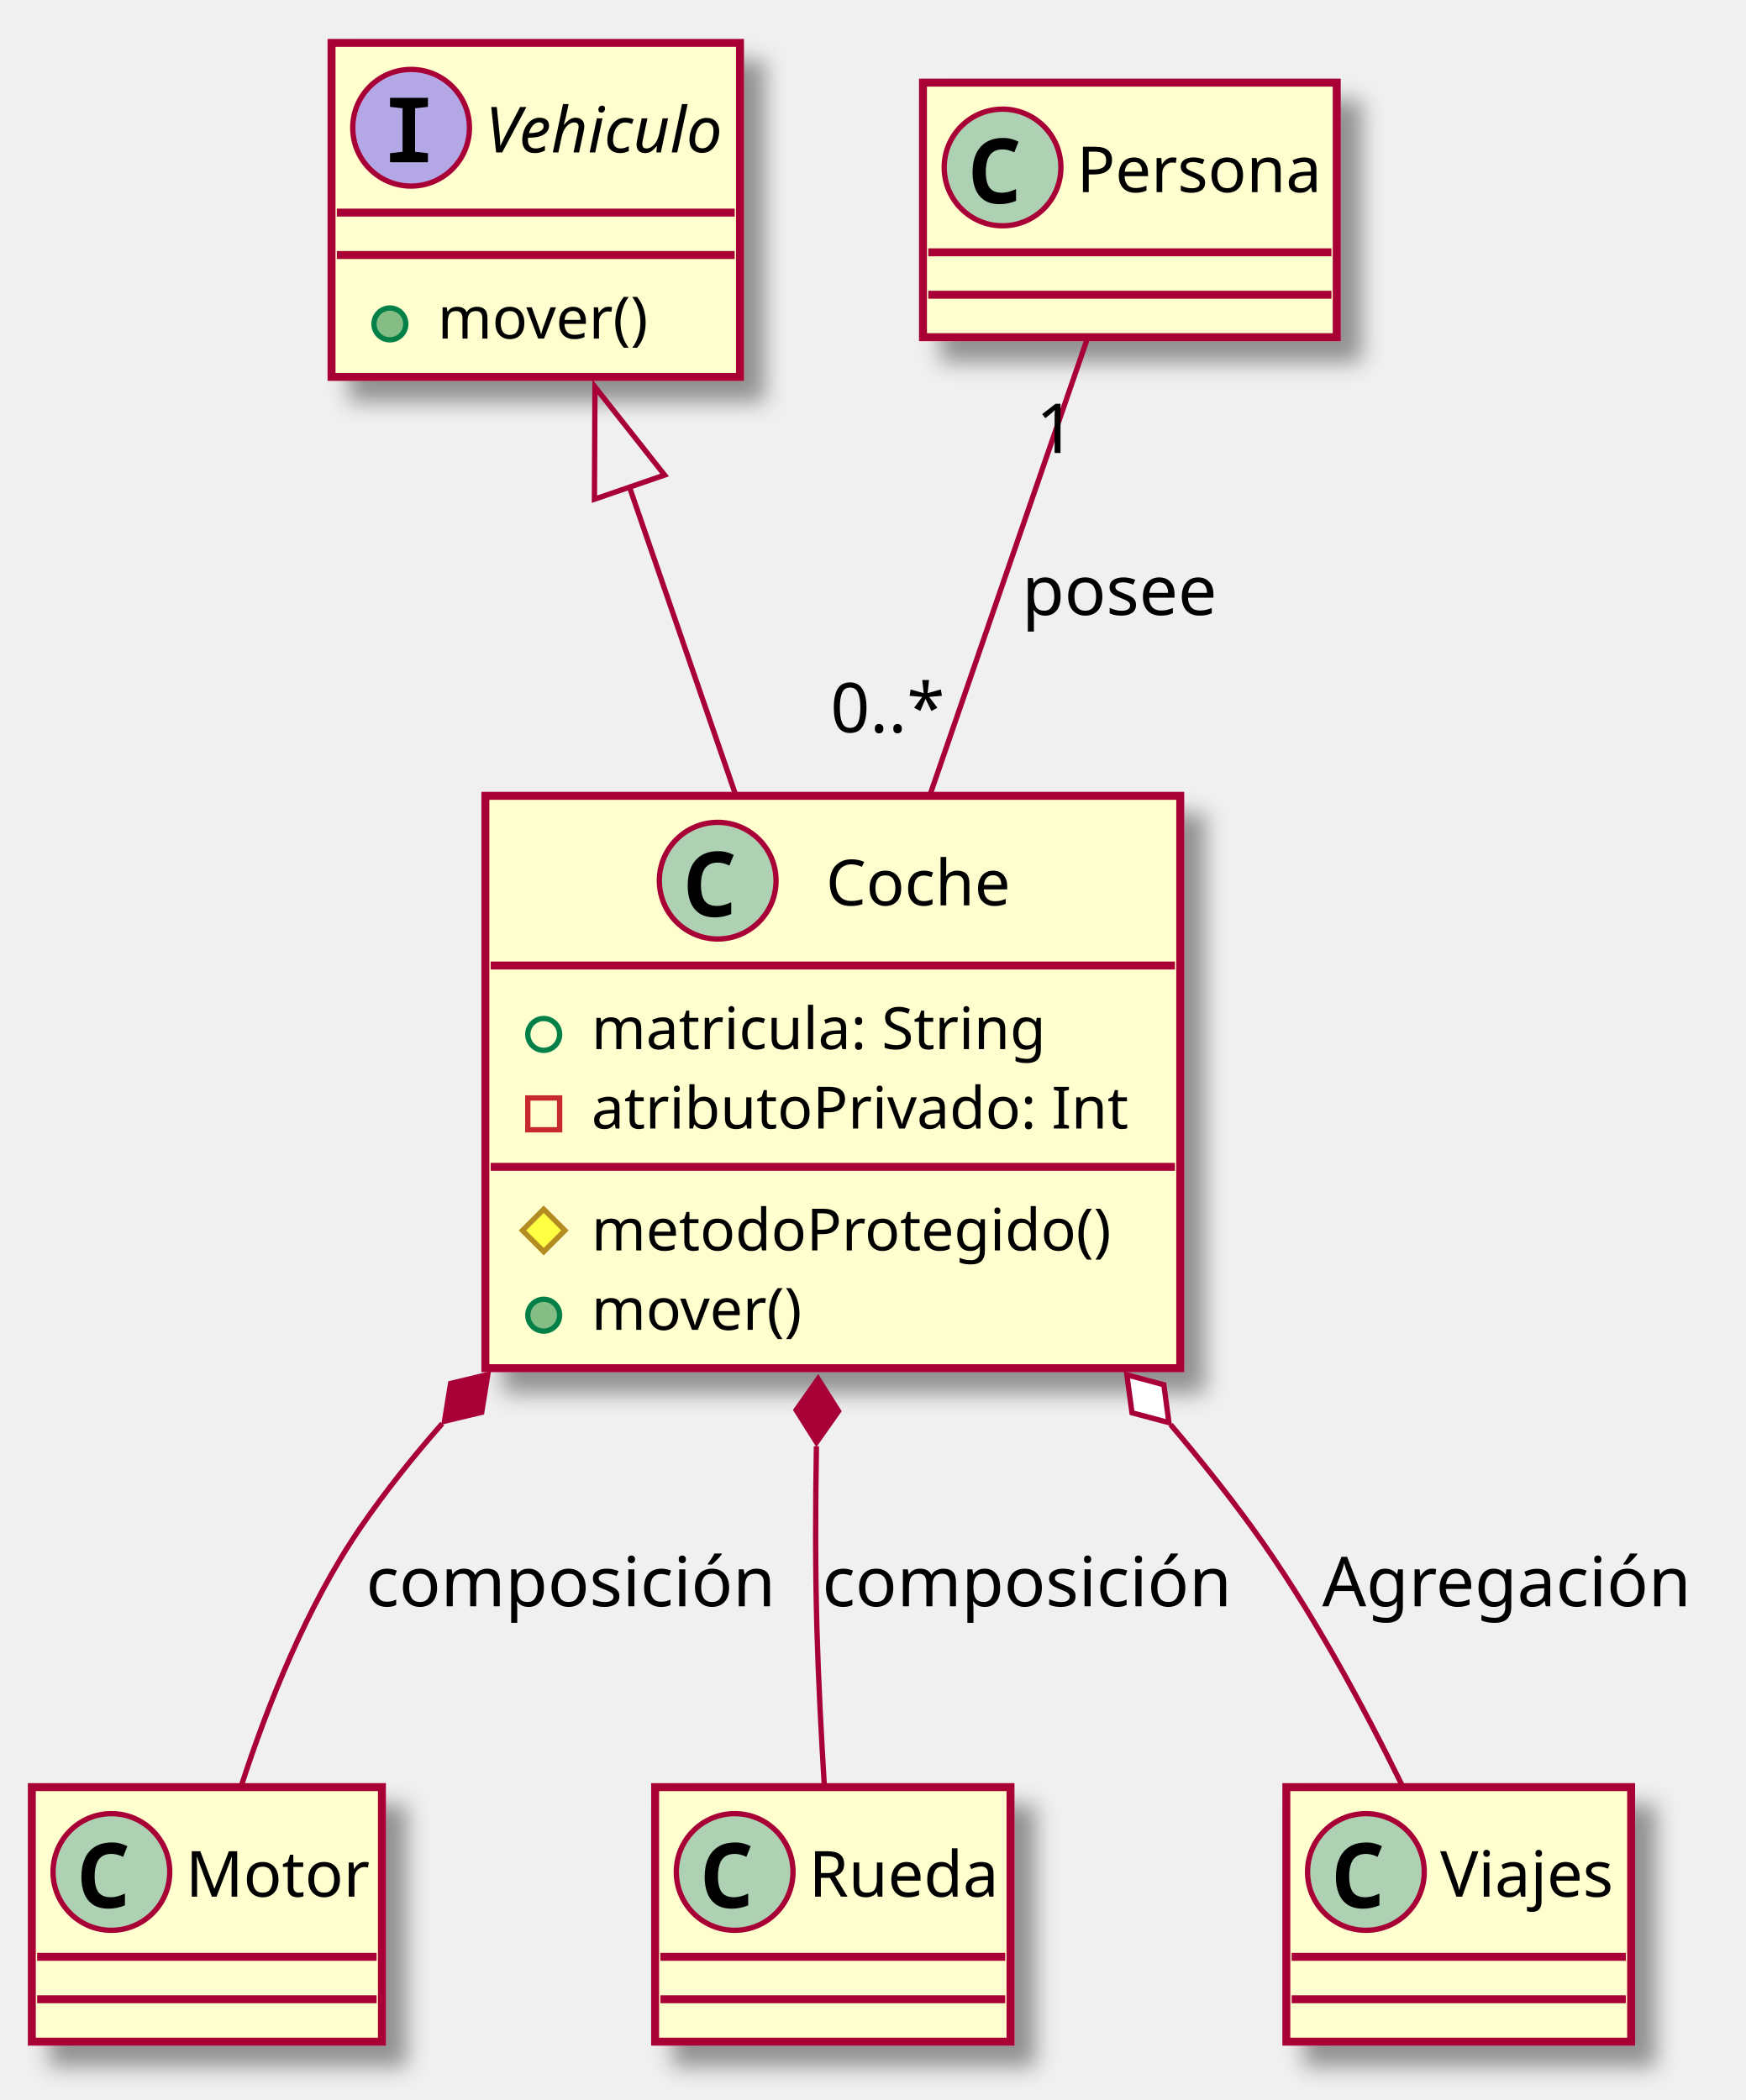
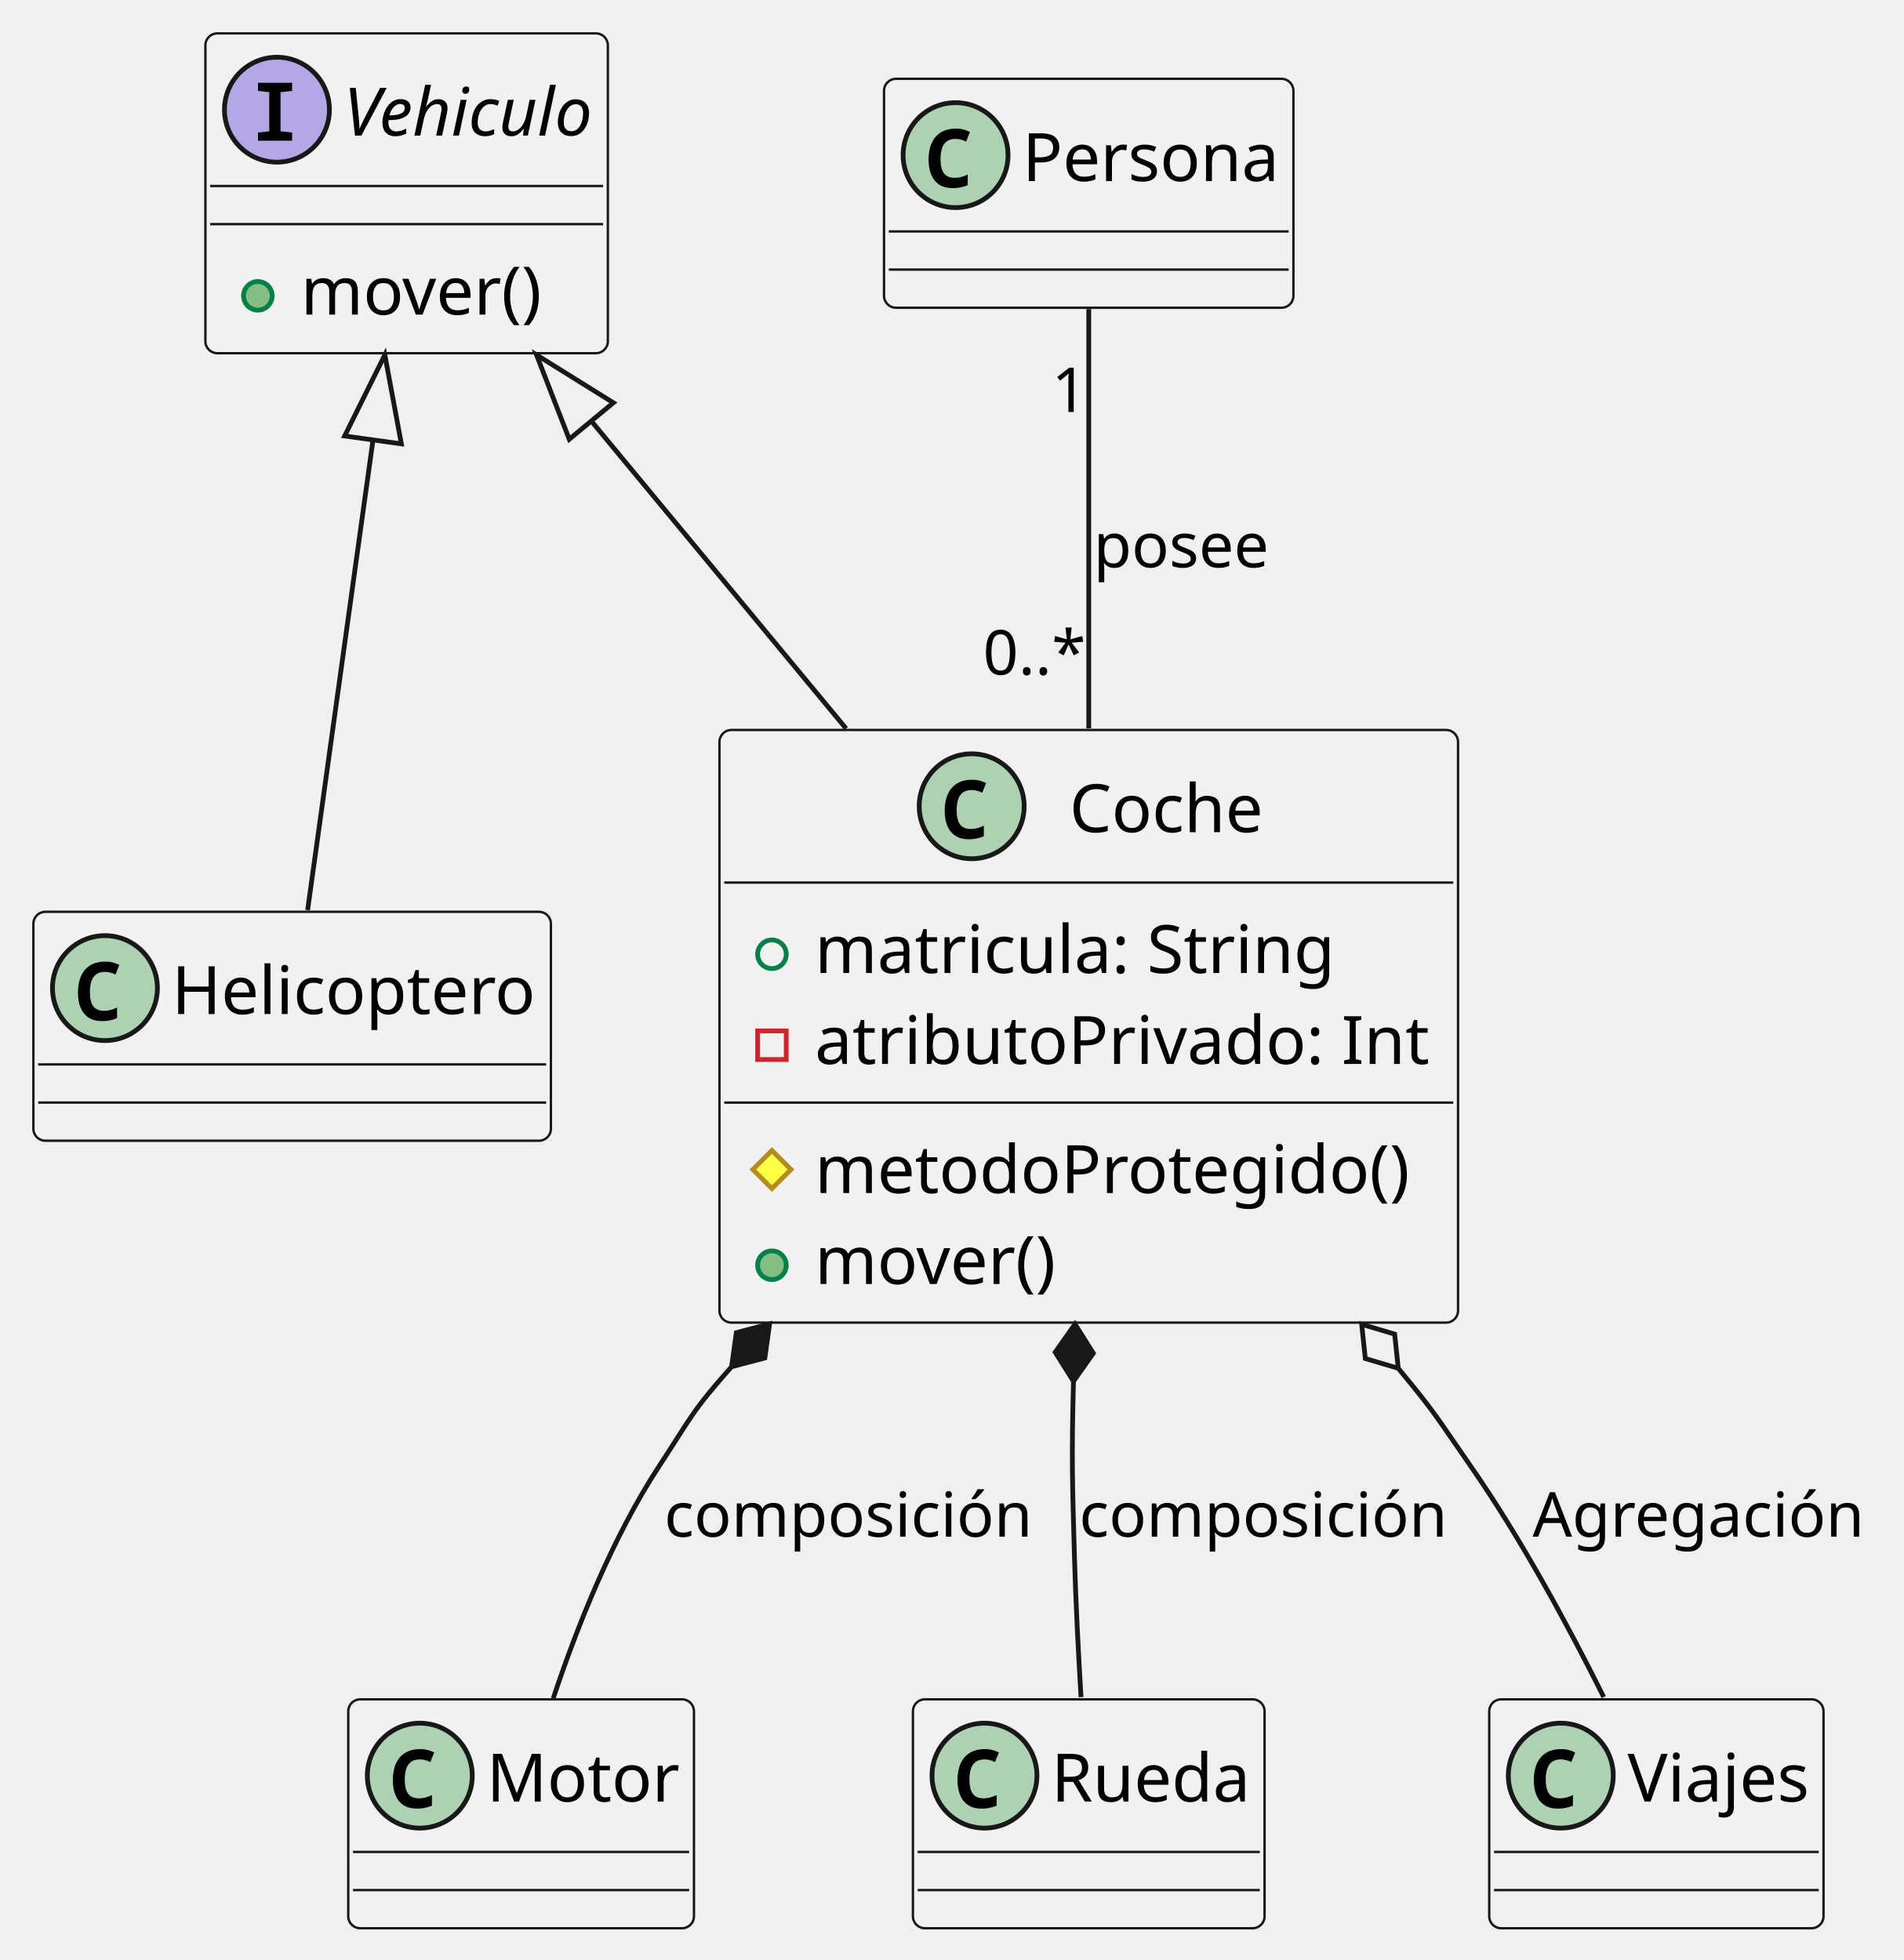
- <svg xmlns="http://www.w3.org/2000/svg" contentScriptType="application/ecmascript" contentStyleType="text/css" height="396px" preserveAspectRatio="none" style="width:329px;height:396px;" version="1.1" viewBox="0 0 329 396" width="329px" zoomAndPan="magnify">
-   <defs>
-     <filter height="300%" id="fk84e35ojk925" width="300%" x="-1" y="-1">
-       <feGaussianBlur result="blurOut" stdDeviation="2.0" />
-       <feColorMatrix in="blurOut" result="blurOut2" type="matrix" values="0 0 0 0 0 0 0 0 0 0 0 0 0 0 0 0 0 0 .4 0" />
-       <feOffset dx="4.0" dy="4.0" in="blurOut2" result="blurOut3" />
-       <feBlend in="SourceGraphic" in2="blurOut3" mode="normal" />
-     </filter>
-   </defs>
+ <svg xmlns="http://www.w3.org/2000/svg" contentStyleType="text/css" data-diagram-type="CLASS" height="411px" preserveAspectRatio="none" style="width:399px;height:411px;background:#FFFFFF;" version="1.1" viewBox="0 0 399 411" width="399px" zoomAndPan="magnify">
+   <defs />
  <g>
-     <rect fill="#FEFECE" filter="url(#fk84e35ojk925)" height="62.982" id="Vehiculo" style="stroke: #A80036; stroke-width: 1.5;" width="77" x="62.5" y="8.09" />
-     <ellipse cx="77.5" cy="24.09" fill="#B4A7E5" rx="11" ry="11" style="stroke: #A80036; stroke-width: 1.0;" />
-     <path d="M73.531,30.59 L73.531,28.887 L75.891,28.621 L75.891,20.418 L73.531,20.152 L73.531,18.449 L80.672,18.449 L80.672,20.152 L78.25,20.418 L78.25,28.621 L80.672,28.887 L80.672,30.59 L73.531,30.59 Z " />
-     <text fill="#000000" font-family="sans-serif" font-size="12" font-style="italic" lengthAdjust="spacingAndGlyphs" textLength="45" x="91.5" y="28.746">Vehiculo</text>
-     <line style="stroke: #A80036; stroke-width: 1.5;" x1="63.5" x2="138.5" y1="40.09" y2="40.09" />
-     <line style="stroke: #A80036; stroke-width: 1.5;" x1="63.5" x2="138.5" y1="48.09" y2="48.09" />
-     <ellipse cx="73.5" cy="61.081" fill="#84BE84" rx="3" ry="3" style="stroke: #038048; stroke-width: 1.0;" />
-     <text fill="#000000" font-family="sans-serif" font-size="11" lengthAdjust="spacingAndGlyphs" textLength="40" x="82.5" y="63.849">mover()</text>
-     <rect fill="#FEFECE" filter="url(#fk84e35ojk925)" height="107.928" id="Coche" style="stroke: #A80036; stroke-width: 1.5;" width="131" x="91.5" y="150.07" />
-     <ellipse cx="135.3" cy="166.07" fill="#ADD1B2" rx="11" ry="11" style="stroke: #A80036; stroke-width: 1.0;" />
-     <path d="M134.769,172.992 Q133.019,172.992 131.878,172.257 Q130.753,171.507 130.191,170.164 Q129.644,168.804 129.644,167.007 Q129.644,164.976 130.3,163.523 Q130.956,162.07 132.238,161.289 Q133.519,160.507 135.394,160.507 Q136.284,160.507 136.956,160.695 Q137.628,160.867 138.316,161.211 L137.503,163.226 Q136.878,162.914 136.331,162.789 Q135.8,162.664 135.316,162.664 Q134.144,162.664 133.441,163.195 Q132.738,163.726 132.441,164.679 Q132.144,165.632 132.144,166.898 Q132.144,168.914 132.863,169.882 Q133.581,170.836 135.175,170.836 Q135.769,170.836 136.394,170.679 Q137.019,170.523 137.847,170.148 L137.847,172.367 Q137.113,172.679 136.316,172.836 Q135.534,172.992 134.769,172.992 Z " />
-     <text fill="#000000" font-family="sans-serif" font-size="12" lengthAdjust="spacingAndGlyphs" textLength="35" x="155.7" y="170.726">Coche</text>
-     <line style="stroke: #A80036; stroke-width: 1.5;" x1="92.5" x2="221.5" y1="182.07" y2="182.07" />
-     <ellipse cx="102.5" cy="195.061" fill="none" rx="3" ry="3" style="stroke: #038048; stroke-width: 1.0;" />
-     <text fill="#000000" font-family="sans-serif" font-size="11" lengthAdjust="spacingAndGlyphs" textLength="87" x="111.5" y="197.829">matricula: String</text>
-     <rect fill="none" height="6" style="stroke: #C82930; stroke-width: 1.0;" width="6" x="99.5" y="207.043" />
-     <text fill="#000000" font-family="sans-serif" font-size="11" lengthAdjust="spacingAndGlyphs" textLength="105" x="111.5" y="212.811">atributoPrivado: Int</text>
-     <line style="stroke: #A80036; stroke-width: 1.5;" x1="92.5" x2="221.5" y1="220.034" y2="220.034" />
-     <polygon fill="#FFFF44" points="102.5,228.025,106.5,232.025,102.5,236.025,98.5,232.025" style="stroke: #B38D22; stroke-width: 1.0;" />
-     <text fill="#000000" font-family="sans-serif" font-size="11" lengthAdjust="spacingAndGlyphs" textLength="100" x="111.5" y="235.793">metodoProtegido()</text>
-     <ellipse cx="102.5" cy="248.007" fill="#84BE84" rx="3" ry="3" style="stroke: #038048; stroke-width: 1.0;" />
-     <text fill="#000000" font-family="sans-serif" font-size="11" lengthAdjust="spacingAndGlyphs" textLength="40" x="111.5" y="250.775">mover()</text>
-     <rect fill="#FEFECE" filter="url(#fk84e35ojk925)" height="48" id="Motor" style="stroke: #A80036; stroke-width: 1.5;" width="66" x="6" y="337" />
-     <ellipse cx="21" cy="353" fill="#ADD1B2" rx="11" ry="11" style="stroke: #A80036; stroke-width: 1.0;" />
-     <path d="M20.469,359.922 Q18.719,359.922 17.578,359.188 Q16.453,358.438 15.891,357.094 Q15.344,355.734 15.344,353.938 Q15.344,351.906 16,350.453 Q16.656,349 17.938,348.219 Q19.219,347.438 21.094,347.438 Q21.984,347.438 22.656,347.625 Q23.328,347.797 24.016,348.141 L23.203,350.156 Q22.578,349.844 22.031,349.719 Q21.5,349.594 21.016,349.594 Q19.844,349.594 19.141,350.125 Q18.438,350.656 18.141,351.609 Q17.844,352.562 17.844,353.828 Q17.844,355.844 18.562,356.812 Q19.281,357.766 20.875,357.766 Q21.469,357.766 22.094,357.609 Q22.719,357.453 23.547,357.078 L23.547,359.297 Q22.812,359.609 22.016,359.766 Q21.234,359.922 20.469,359.922 Z " />
-     <text fill="#000000" font-family="sans-serif" font-size="12" lengthAdjust="spacingAndGlyphs" textLength="34" x="35" y="357.656">Motor</text>
-     <line style="stroke: #A80036; stroke-width: 1.5;" x1="7" x2="71" y1="369" y2="369" />
-     <line style="stroke: #A80036; stroke-width: 1.5;" x1="7" x2="71" y1="377" y2="377" />
-     <rect fill="#FEFECE" filter="url(#fk84e35ojk925)" height="48" id="Rueda" style="stroke: #A80036; stroke-width: 1.5;" width="67" x="123.5" y="337" />
-     <ellipse cx="138.5" cy="353" fill="#ADD1B2" rx="11" ry="11" style="stroke: #A80036; stroke-width: 1.0;" />
-     <path d="M137.969,359.922 Q136.219,359.922 135.078,359.188 Q133.953,358.438 133.391,357.094 Q132.844,355.734 132.844,353.938 Q132.844,351.906 133.5,350.453 Q134.156,349 135.438,348.219 Q136.719,347.438 138.594,347.438 Q139.484,347.438 140.156,347.625 Q140.828,347.797 141.516,348.141 L140.703,350.156 Q140.078,349.844 139.531,349.719 Q139,349.594 138.516,349.594 Q137.344,349.594 136.641,350.125 Q135.938,350.656 135.641,351.609 Q135.344,352.562 135.344,353.828 Q135.344,355.844 136.062,356.812 Q136.781,357.766 138.375,357.766 Q138.969,357.766 139.594,357.609 Q140.219,357.453 141.047,357.078 L141.047,359.297 Q140.312,359.609 139.516,359.766 Q138.734,359.922 137.969,359.922 Z " />
-     <text fill="#000000" font-family="sans-serif" font-size="12" lengthAdjust="spacingAndGlyphs" textLength="35" x="152.5" y="357.656">Rueda</text>
-     <line style="stroke: #A80036; stroke-width: 1.5;" x1="124.5" x2="189.5" y1="369" y2="369" />
-     <line style="stroke: #A80036; stroke-width: 1.5;" x1="124.5" x2="189.5" y1="377" y2="377" />
-     <rect fill="#FEFECE" filter="url(#fk84e35ojk925)" height="48" id="Persona" style="stroke: #A80036; stroke-width: 1.5;" width="78" x="174" y="15.58" />
-     <ellipse cx="189" cy="31.58" fill="#ADD1B2" rx="11" ry="11" style="stroke: #A80036; stroke-width: 1.0;" />
-     <path d="M188.469,38.502 Q186.719,38.502 185.578,37.767 Q184.453,37.017 183.891,35.674 Q183.344,34.314 183.344,32.517 Q183.344,30.486 184,29.033 Q184.656,27.58 185.938,26.799 Q187.219,26.017 189.094,26.017 Q189.984,26.017 190.656,26.205 Q191.328,26.377 192.016,26.721 L191.203,28.736 Q190.578,28.424 190.031,28.299 Q189.5,28.174 189.016,28.174 Q187.844,28.174 187.141,28.705 Q186.438,29.236 186.141,30.189 Q185.844,31.142 185.844,32.408 Q185.844,34.424 186.562,35.392 Q187.281,36.346 188.875,36.346 Q189.469,36.346 190.094,36.189 Q190.719,36.033 191.547,35.658 L191.547,37.877 Q190.812,38.189 190.016,38.346 Q189.234,38.502 188.469,38.502 Z " />
-     <text fill="#000000" font-family="sans-serif" font-size="12" lengthAdjust="spacingAndGlyphs" textLength="46" x="203" y="36.236">Persona</text>
-     <line style="stroke: #A80036; stroke-width: 1.5;" x1="175" x2="251" y1="47.58" y2="47.58" />
-     <line style="stroke: #A80036; stroke-width: 1.5;" x1="175" x2="251" y1="55.58" y2="55.58" />
-     <rect fill="#FEFECE" filter="url(#fk84e35ojk925)" height="48" id="Viajes" style="stroke: #A80036; stroke-width: 1.5;" width="65" x="242.5" y="337" />
-     <ellipse cx="257.5" cy="353" fill="#ADD1B2" rx="11" ry="11" style="stroke: #A80036; stroke-width: 1.0;" />
-     <path d="M256.969,359.922 Q255.219,359.922 254.078,359.188 Q252.953,358.438 252.391,357.094 Q251.844,355.734 251.844,353.938 Q251.844,351.906 252.5,350.453 Q253.156,349 254.438,348.219 Q255.719,347.438 257.594,347.438 Q258.484,347.438 259.156,347.625 Q259.828,347.797 260.516,348.141 L259.703,350.156 Q259.078,349.844 258.531,349.719 Q258,349.594 257.516,349.594 Q256.344,349.594 255.641,350.125 Q254.938,350.656 254.641,351.609 Q254.344,352.562 254.344,353.828 Q254.344,355.844 255.062,356.812 Q255.781,357.766 257.375,357.766 Q257.969,357.766 258.594,357.609 Q259.219,357.453 260.047,357.078 L260.047,359.297 Q259.312,359.609 258.516,359.766 Q257.734,359.922 256.969,359.922 Z " />
-     <text fill="#000000" font-family="sans-serif" font-size="12" lengthAdjust="spacingAndGlyphs" textLength="33" x="271.5" y="357.656">Viajes</text>
-     <line style="stroke: #A80036; stroke-width: 1.5;" x1="243.5" x2="306.5" y1="369" y2="369" />
-     <line style="stroke: #A80036; stroke-width: 1.5;" x1="243.5" x2="306.5" y1="377" y2="377" />
-     <path d="M118.66,91.83 C125.03,110.3 132.23,131.19 138.66,149.83 " fill="none" id="Vehiculo-Coche" style="stroke: #A80036; stroke-width: 1.0;" />
-     <polygon fill="none" points="112.06,94.14,112.16,72.95,125.29,89.58,112.06,94.14" style="stroke: #A80036; stroke-width: 1.0;" />
-     <path d="M83.37,268.45 C77.82,274.75 72.6,281.31 68,288 C57.78,302.89 50.31,321.92 45.52,336.67 " fill="none" id="Coche-Motor" style="stroke: #A80036; stroke-width: 1.0;" />
-     <polygon fill="#A80036" points="91.96,259.2,84.947,260.877,83.797,267.996,90.811,266.319,91.96,259.2" style="stroke: #A80036; stroke-width: 1.0;" />
-     <text fill="#000000" font-family="sans-serif" font-size="13" lengthAdjust="spacingAndGlyphs" textLength="76" x="69" y="302.897">composición</text>
-     <path d="M153.91,272.73 C153.71,284.17 153.69,295.92 154,307 C154.27,316.67 154.83,327.33 155.39,336.53 " fill="none" id="Coche-Rueda" style="stroke: #A80036; stroke-width: 1.0;" />
-     <polygon fill="#A80036" points="154.23,260,150.08,265.897,153.927,271.996,158.077,266.099,154.23,260" style="stroke: #A80036; stroke-width: 1.0;" />
-     <text fill="#000000" font-family="sans-serif" font-size="13" lengthAdjust="spacingAndGlyphs" textLength="76" x="155" y="302.897">composición</text>
-     <path d="M220.68,268.64 C226.08,275 231.28,281.51 236,288 C247.12,303.29 257.21,322.13 264.34,336.7 " fill="none" id="Coche-Viajes" style="stroke: #A80036; stroke-width: 1.0;" />
-     <polygon fill="#FFFFFF" points="212.44,259.26,213.401,266.407,220.367,268.269,219.407,261.122,212.44,259.26" style="stroke: #A80036; stroke-width: 1.0;" />
-     <text fill="#000000" font-family="sans-serif" font-size="13" lengthAdjust="spacingAndGlyphs" textLength="68" x="249.27" y="302.897">Agregación</text>
-     <path d="M204.98,63.86 C197.29,86.14 185.43,120.57 175.42,149.61 " fill="none" id="Persona-Coche" style="stroke: #A80036; stroke-width: 1.0;" />
-     <text fill="#000000" font-family="sans-serif" font-size="13" lengthAdjust="spacingAndGlyphs" textLength="36" x="192.66" y="115.967">posee</text>
-     <text fill="#000000" font-family="sans-serif" font-size="13" lengthAdjust="spacingAndGlyphs" textLength="7" x="195.316" y="85.419">1</text>
-     <text fill="#000000" font-family="sans-serif" font-size="13" lengthAdjust="spacingAndGlyphs" textLength="20" x="156.551" y="138.099">0..*</text>
+     <g class="entity" data-qualified-name="Vehiculo" data-source-line="3" id="ent0002">
+       <rect fill="#F1F1F1" height="67.068" rx="2.5" ry="2.5" style="stroke:#181818;stroke-width:0.5;" width="84.374" x="43.06" y="7" />
+       <ellipse cx="58.06" cy="23" fill="#B4A7E5" rx="11" ry="11" style="stroke:#181818;stroke-width:1;" />
+       <path d="M54.091,29.5 L54.091,27.797 L56.451,27.531 L56.451,19.328 L54.091,19.062 L54.091,17.359 L61.232,17.359 L61.232,19.062 L58.81,19.328 L58.81,27.531 L61.232,27.797 L61.232,29.5 L54.091,29.5 Z " fill="#000000" />
+       <text fill="#000000" font-family="sans-serif" font-size="14" font-style="italic" lengthAdjust="spacing" textLength="52.374" x="72.06" y="28.432">Vehiculo</text>
+       <line style="stroke:#181818;stroke-width:0.5;" x1="44.06" x2="126.434" y1="39" y2="39" />
+       <line style="stroke:#181818;stroke-width:0.5;" x1="44.06" x2="126.434" y1="47" y2="47" />
+       <g data-visibility-modifier="PUBLIC_METHOD">
+         <ellipse cx="54.06" cy="62.034" fill="#84BE84" rx="3" ry="3" style="stroke:#038048;stroke-width:1;" />
+       </g>
+       <text fill="#000000" font-family="sans-serif" font-size="14" lengthAdjust="spacing" textLength="50.75" x="63.06" y="65.966">mover()</text>
+     </g>
+     <g class="entity" data-qualified-name="Helicoptero" data-source-line="7" id="ent0003">
+       <rect fill="#F1F1F1" height="48" rx="2.5" ry="2.5" style="stroke:#181818;stroke-width:0.5;" width="108.496" x="7" y="191.2" />
+       <ellipse cx="22" cy="207.2" fill="#ADD1B2" rx="11" ry="11" style="stroke:#181818;stroke-width:1;" />
+       <path d="M21.469,214.122 Q19.719,214.122 18.578,213.387 Q17.453,212.637 16.891,211.294 Q16.344,209.934 16.344,208.137 Q16.344,206.106 17,204.653 Q17.656,203.2 18.938,202.419 Q20.219,201.637 22.094,201.637 Q22.984,201.637 23.656,201.825 Q24.328,201.997 25.016,202.341 L24.203,204.356 Q23.578,204.044 23.031,203.919 Q22.5,203.794 22.016,203.794 Q20.844,203.794 20.141,204.325 Q19.438,204.856 19.141,205.809 Q18.844,206.762 18.844,208.028 Q18.844,210.044 19.562,211.012 Q20.281,211.966 21.875,211.966 Q22.469,211.966 23.094,211.809 Q23.719,211.653 24.547,211.278 L24.547,213.497 Q23.812,213.809 23.016,213.966 Q22.234,214.122 21.469,214.122 Z " fill="#000000" />
+       <text fill="#000000" font-family="sans-serif" font-size="14" lengthAdjust="spacing" textLength="76.496" x="36" y="212.632">Helicoptero</text>
+       <line style="stroke:#181818;stroke-width:0.5;" x1="8" x2="114.496" y1="223.2" y2="223.2" />
+       <line style="stroke:#181818;stroke-width:0.5;" x1="8" x2="114.496" y1="231.2" y2="231.2" />
+     </g>
+     <g class="entity" data-qualified-name="Coche" data-source-line="11" id="ent0004">
+       <rect fill="#F1F1F1" height="124.272" rx="2.5" ry="2.5" style="stroke:#181818;stroke-width:0.5;" width="154.841" x="150.83" y="153.07" />
+       <ellipse cx="203.708" cy="169.07" fill="#ADD1B2" rx="11" ry="11" style="stroke:#181818;stroke-width:1;" />
+       <path d="M203.177,175.992 Q201.427,175.992 200.286,175.257 Q199.161,174.507 198.599,173.164 Q198.052,171.804 198.052,170.007 Q198.052,167.976 198.708,166.523 Q199.364,165.07 200.645,164.289 Q201.927,163.507 203.802,163.507 Q204.692,163.507 205.364,163.695 Q206.036,163.867 206.724,164.211 L205.911,166.226 Q205.286,165.914 204.739,165.789 Q204.208,165.664 203.724,165.664 Q202.552,165.664 201.849,166.195 Q201.145,166.726 200.849,167.679 Q200.552,168.632 200.552,169.898 Q200.552,171.914 201.27,172.882 Q201.989,173.836 203.583,173.836 Q204.177,173.836 204.802,173.679 Q205.427,173.523 206.255,173.148 L206.255,175.367 Q205.52,175.679 204.724,175.836 Q203.942,175.992 203.177,175.992 Z " fill="#000000" />
+       <text fill="#000000" font-family="sans-serif" font-size="14" lengthAdjust="spacing" textLength="40.586" x="224.208" y="174.502">Coche</text>
+       <line style="stroke:#181818;stroke-width:0.5;" x1="151.83" x2="304.671" y1="185.07" y2="185.07" />
+       <g data-visibility-modifier="PUBLIC_FIELD">
+         <ellipse cx="161.83" cy="200.104" fill="none" rx="3" ry="3" style="stroke:#038048;stroke-width:1;" />
+       </g>
+       <text fill="#000000" font-family="sans-serif" font-size="14" lengthAdjust="spacing" textLength="109.018" x="170.83" y="204.036">matricula: String</text>
+       <g data-visibility-modifier="PRIVATE_FIELD">
+         <rect fill="none" height="6" style="stroke:#C82930;stroke-width:1;" width="6" x="158.83" y="216.172" />
+       </g>
+       <text fill="#000000" font-family="sans-serif" font-size="14" lengthAdjust="spacing" textLength="128.841" x="170.83" y="223.104">atributoPrivado: Int</text>
+       <line style="stroke:#181818;stroke-width:0.5;" x1="151.83" x2="304.671" y1="231.206" y2="231.206" />
+       <g data-visibility-modifier="PROTECTED_METHOD">
+         <polygon fill="#FFFF44" points="161.83,241.24,165.83,245.24,161.83,249.24,157.83,245.24" style="stroke:#B38D22;stroke-width:1;" />
+       </g>
+       <text fill="#000000" font-family="sans-serif" font-size="14" lengthAdjust="spacing" textLength="124.963" x="170.83" y="250.172">metodoProtegido()</text>
+       <g data-visibility-modifier="PUBLIC_METHOD">
+         <ellipse cx="161.83" cy="265.308" fill="#84BE84" rx="3" ry="3" style="stroke:#038048;stroke-width:1;" />
+       </g>
+       <text fill="#000000" font-family="sans-serif" font-size="14" lengthAdjust="spacing" textLength="50.75" x="170.83" y="269.24">mover()</text>
+     </g>
+     <g class="entity" data-qualified-name="Motor" data-source-line="18" id="ent0005">
+       <rect fill="#F1F1F1" height="48" rx="2.5" ry="2.5" style="stroke:#181818;stroke-width:0.5;" width="72.474" x="73.01" y="356.34" />
+       <ellipse cx="88.01" cy="372.34" fill="#ADD1B2" rx="11" ry="11" style="stroke:#181818;stroke-width:1;" />
+       <path d="M87.479,379.262 Q85.729,379.262 84.588,378.527 Q83.463,377.777 82.901,376.434 Q82.354,375.074 82.354,373.277 Q82.354,371.246 83.01,369.793 Q83.666,368.34 84.948,367.559 Q86.229,366.777 88.104,366.777 Q88.994,366.777 89.666,366.965 Q90.338,367.137 91.026,367.481 L90.213,369.496 Q89.588,369.184 89.041,369.059 Q88.51,368.934 88.026,368.934 Q86.854,368.934 86.151,369.465 Q85.448,369.996 85.151,370.949 Q84.854,371.902 84.854,373.168 Q84.854,375.184 85.573,376.152 Q86.291,377.106 87.885,377.106 Q88.479,377.106 89.104,376.949 Q89.729,376.793 90.557,376.418 L90.557,378.637 Q89.823,378.949 89.026,379.106 Q88.244,379.262 87.479,379.262 Z " fill="#000000" />
+       <text fill="#000000" font-family="sans-serif" font-size="14" lengthAdjust="spacing" textLength="40.474" x="102.01" y="377.772">Motor</text>
+       <line style="stroke:#181818;stroke-width:0.5;" x1="74.01" x2="144.484" y1="388.34" y2="388.34" />
+       <line style="stroke:#181818;stroke-width:0.5;" x1="74.01" x2="144.484" y1="396.34" y2="396.34" />
+     </g>
+     <g class="entity" data-qualified-name="Rueda" data-source-line="19" id="ent0006">
+       <rect fill="#F1F1F1" height="48" rx="2.5" ry="2.5" style="stroke:#181818;stroke-width:0.5;" width="73.72" x="191.39" y="356.34" />
+       <ellipse cx="206.39" cy="372.34" fill="#ADD1B2" rx="11" ry="11" style="stroke:#181818;stroke-width:1;" />
+       <path d="M205.859,379.262 Q204.109,379.262 202.968,378.527 Q201.843,377.777 201.281,376.434 Q200.734,375.074 200.734,373.277 Q200.734,371.246 201.39,369.793 Q202.046,368.34 203.327,367.559 Q204.609,366.777 206.484,366.777 Q207.374,366.777 208.046,366.965 Q208.718,367.137 209.406,367.481 L208.593,369.496 Q207.968,369.184 207.421,369.059 Q206.89,368.934 206.406,368.934 Q205.234,368.934 204.531,369.465 Q203.827,369.996 203.531,370.949 Q203.234,371.902 203.234,373.168 Q203.234,375.184 203.952,376.152 Q204.671,377.106 206.265,377.106 Q206.859,377.106 207.484,376.949 Q208.109,376.793 208.937,376.418 L208.937,378.637 Q208.202,378.949 207.406,379.106 Q206.624,379.262 205.859,379.262 Z " fill="#000000" />
+       <text fill="#000000" font-family="sans-serif" font-size="14" lengthAdjust="spacing" textLength="41.72" x="220.39" y="377.772">Rueda</text>
+       <line style="stroke:#181818;stroke-width:0.5;" x1="192.39" x2="264.11" y1="388.34" y2="388.34" />
+       <line style="stroke:#181818;stroke-width:0.5;" x1="192.39" x2="264.11" y1="396.34" y2="396.34" />
+     </g>
+     <g class="entity" data-qualified-name="Persona" data-source-line="20" id="ent0007">
+       <rect fill="#F1F1F1" height="48" rx="2.5" ry="2.5" style="stroke:#181818;stroke-width:0.5;" width="85.83" x="185.33" y="16.53" />
+       <ellipse cx="200.33" cy="32.53" fill="#ADD1B2" rx="11" ry="11" style="stroke:#181818;stroke-width:1;" />
+       <path d="M199.799,39.452 Q198.049,39.452 196.908,38.718 Q195.783,37.968 195.221,36.624 Q194.674,35.264 194.674,33.468 Q194.674,31.436 195.33,29.983 Q195.986,28.53 197.268,27.749 Q198.549,26.968 200.424,26.968 Q201.314,26.968 201.986,27.155 Q202.658,27.327 203.346,27.671 L202.533,29.686 Q201.908,29.374 201.361,29.249 Q200.83,29.124 200.346,29.124 Q199.174,29.124 198.471,29.655 Q197.768,30.186 197.471,31.139 Q197.174,32.093 197.174,33.358 Q197.174,35.374 197.893,36.343 Q198.611,37.296 200.205,37.296 Q200.799,37.296 201.424,37.139 Q202.049,36.983 202.877,36.608 L202.877,38.827 Q202.143,39.139 201.346,39.296 Q200.564,39.452 199.799,39.452 Z " fill="#000000" />
+       <text fill="#000000" font-family="sans-serif" font-size="14" lengthAdjust="spacing" textLength="53.83" x="214.33" y="37.962">Persona</text>
+       <line style="stroke:#181818;stroke-width:0.5;" x1="186.33" x2="270.16" y1="48.53" y2="48.53" />
+       <line style="stroke:#181818;stroke-width:0.5;" x1="186.33" x2="270.16" y1="56.53" y2="56.53" />
+     </g>
+     <g class="entity" data-qualified-name="Viajes" data-source-line="32" id="ent0012">
+       <rect fill="#F1F1F1" height="48" rx="2.5" ry="2.5" style="stroke:#181818;stroke-width:0.5;" width="70.08" x="312.21" y="356.34" />
+       <ellipse cx="327.21" cy="372.34" fill="#ADD1B2" rx="11" ry="11" style="stroke:#181818;stroke-width:1;" />
+       <path d="M326.679,379.262 Q324.929,379.262 323.788,378.527 Q322.663,377.777 322.101,376.434 Q321.554,375.074 321.554,373.277 Q321.554,371.246 322.21,369.793 Q322.866,368.34 324.147,367.559 Q325.429,366.777 327.304,366.777 Q328.194,366.777 328.866,366.965 Q329.538,367.137 330.226,367.481 L329.413,369.496 Q328.788,369.184 328.241,369.059 Q327.71,368.934 327.226,368.934 Q326.054,368.934 325.351,369.465 Q324.647,369.996 324.351,370.949 Q324.054,371.902 324.054,373.168 Q324.054,375.184 324.772,376.152 Q325.491,377.106 327.085,377.106 Q327.679,377.106 328.304,376.949 Q328.929,376.793 329.757,376.418 L329.757,378.637 Q329.022,378.949 328.226,379.106 Q327.444,379.262 326.679,379.262 Z " fill="#000000" />
+       <text fill="#000000" font-family="sans-serif" font-size="14" lengthAdjust="spacing" textLength="38.08" x="341.21" y="377.772">Viajes</text>
+       <line style="stroke:#181818;stroke-width:0.5;" x1="313.21" x2="381.29" y1="388.34" y2="388.34" />
+       <line style="stroke:#181818;stroke-width:0.5;" x1="313.21" x2="381.29" y1="396.34" y2="396.34" />
+     </g>
+     <g class="link" data-entity-1="ent0002" data-entity-2="ent0004" data-link-type="extension" data-source-line="23" id="lnk8">
+       <path codeLine="23" d="M123.964,88.28 C142.284,110.39 155.5,126.36 177.38,152.78" fill="none" id="Vehiculo-backto-Coche" style="stroke:#181818;stroke-width:1;" />
+       <polygon fill="none" points="112.48,74.42,119.344,92.108,128.584,84.452,112.48,74.42" style="stroke:#181818;stroke-width:1;" />
+     </g>
+     <g class="link" data-entity-1="ent0002" data-entity-2="ent0003" data-link-type="extension" data-source-line="24" id="lnk9">
+       <path codeLine="24" d="M78.198,92.248 C73.458,126.298 68.67,160.81 64.49,190.85" fill="none" id="Vehiculo-backto-Helicoptero" style="stroke:#181818;stroke-width:1;" />
+       <polygon fill="none" points="80.68,74.42,72.255,91.421,84.141,93.075,80.68,74.42" style="stroke:#181818;stroke-width:1;" />
+     </g>
+     <g class="link" data-entity-1="ent0004" data-entity-2="ent0005" data-link-type="composition" data-source-line="27" id="lnk10">
+       <path codeLine="27" d="M153.372,286.593 C144.972,296.053 144.96,297.12 138.25,307.34 C128.34,322.43 120.86,341.45 115.98,356.15" fill="none" id="Coche-backto-Motor" style="stroke:#181818;stroke-width:1;" />
+       <polygon fill="#181818" points="161.34,277.62,154.365,279.451,153.372,286.593,160.347,284.762,161.34,277.62" style="stroke:#181818;stroke-width:1;" />
+       <text fill="#000000" font-family="sans-serif" font-size="13" lengthAdjust="spacing" textLength="77.194" x="139.25" y="322.237">composición</text>
+     </g>
+     <g class="link" data-entity-1="ent0004" data-entity-2="ent0006" data-link-type="composition" data-source-line="30" id="lnk11">
+       <path codeLine="30" d="M225.052,289.656 C224.632,305.516 224.8,310.57 225.25,326.34 C225.52,336.01 226.08,346.67 226.63,355.87" fill="none" id="Coche-backto-Rueda" style="stroke:#181818;stroke-width:1;" />
+       <polygon fill="#181818" points="225.37,277.66,221.213,283.552,225.052,289.656,229.21,283.764,225.37,277.66" style="stroke:#181818;stroke-width:1;" />
+       <text fill="#000000" font-family="sans-serif" font-size="13" lengthAdjust="spacing" textLength="77.194" x="226.25" y="322.237">composición</text>
+     </g>
+     <g class="link" data-entity-1="ent0004" data-entity-2="ent0012" data-link-type="aggregation" data-source-line="32" id="lnk13">
+       <path codeLine="32" d="M293.139,286.93 C301.149,296.57 301.33,297.41 308.25,307.34 C318.97,322.74 329.01,341.4 336.21,355.86" fill="none" id="Coche-backto-Viajes" style="stroke:#181818;stroke-width:1;" />
+       <polygon fill="none" points="285.47,277.7,286.228,284.871,293.139,286.93,292.381,279.759,285.47,277.7" style="stroke:#181818;stroke-width:1;" />
+       <text fill="#000000" font-family="sans-serif" font-size="13" lengthAdjust="spacing" textLength="69.784" x="321.29" y="322.237">Agregación</text>
+     </g>
+     <g class="link" data-entity-1="ent0007" data-entity-2="ent0004" data-link-type="association" data-source-line="36" id="lnk14">
+       <path codeLine="36" d="M228.25,64.82 C228.25,87.28 228.25,122.26 228.25,152.73" fill="none" id="Persona-Coche" style="stroke:#181818;stroke-width:1;" />
+       <text fill="#000000" font-family="sans-serif" font-size="13" lengthAdjust="spacing" textLength="36.751" x="229.25" y="118.967">posee</text>
+       <text fill="#000000" font-family="sans-serif" font-size="13" lengthAdjust="spacing" textLength="7.436" x="220.492" y="86.381">1</text>
+       <text fill="#000000" font-family="sans-serif" font-size="13" lengthAdjust="spacing" textLength="21.567" x="206.069" y="141.461">0..*</text>
+     </g>
  </g>
</svg>
